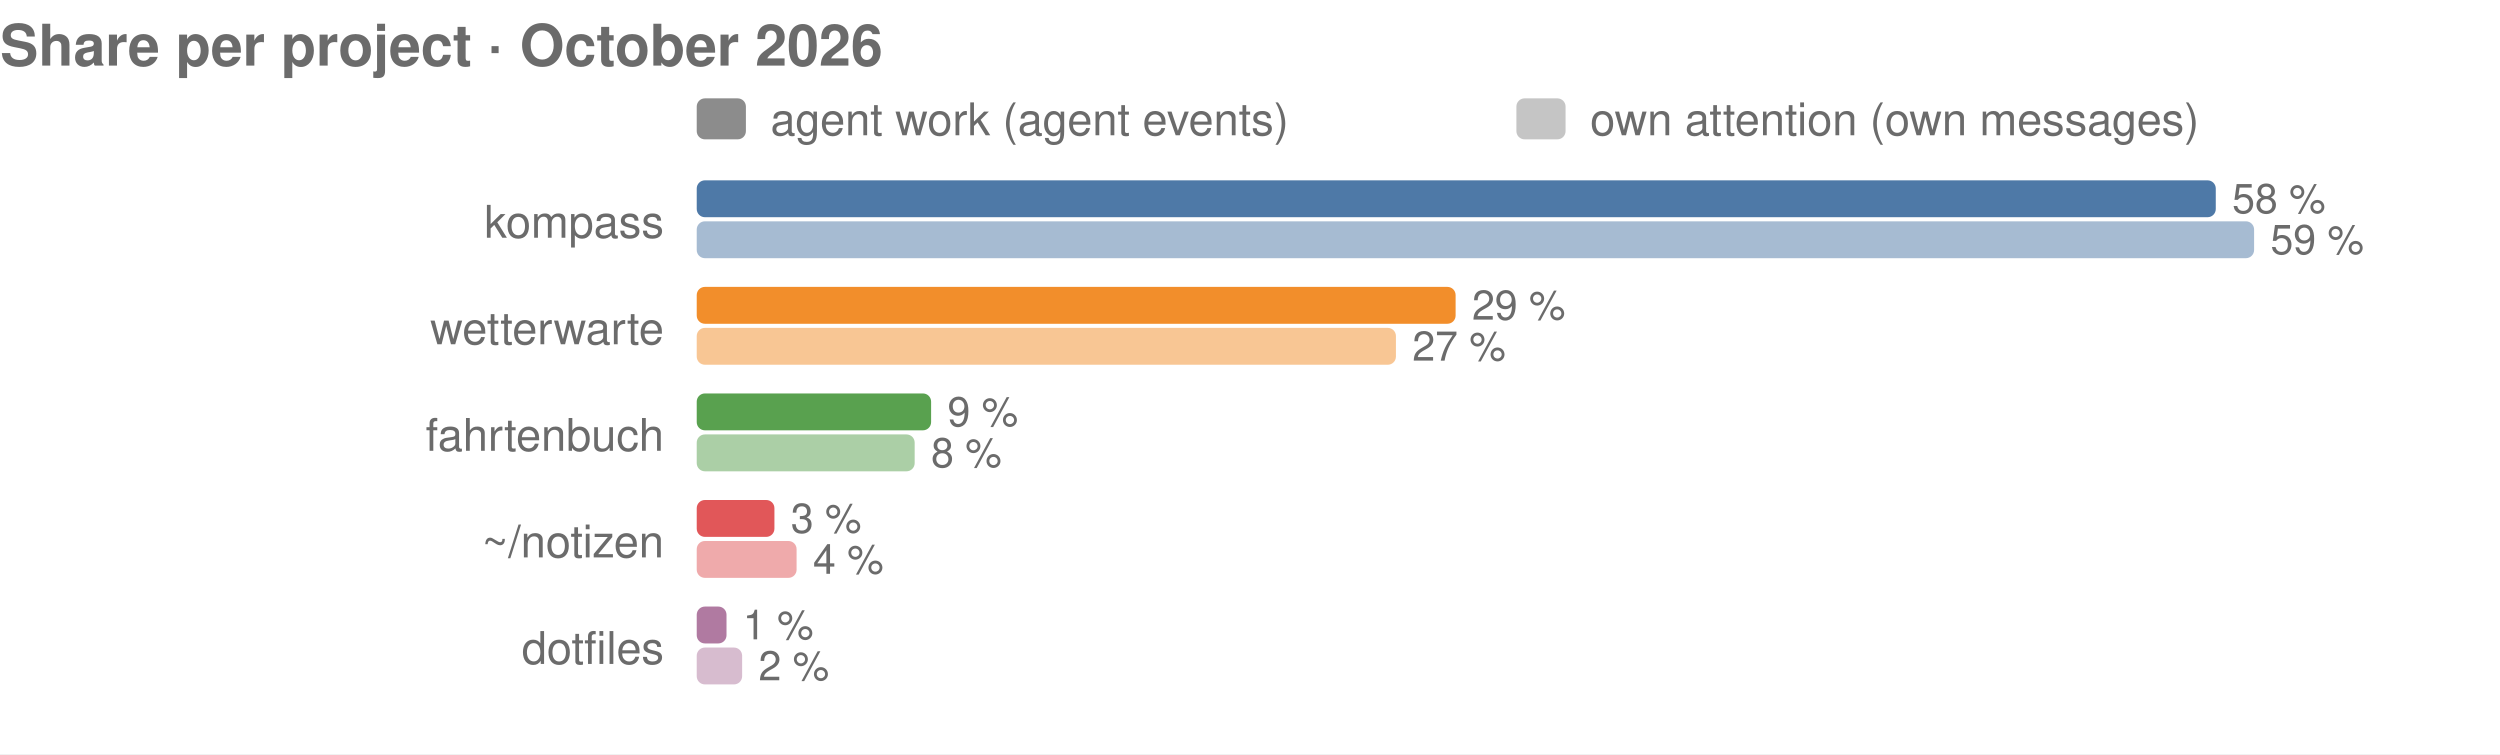
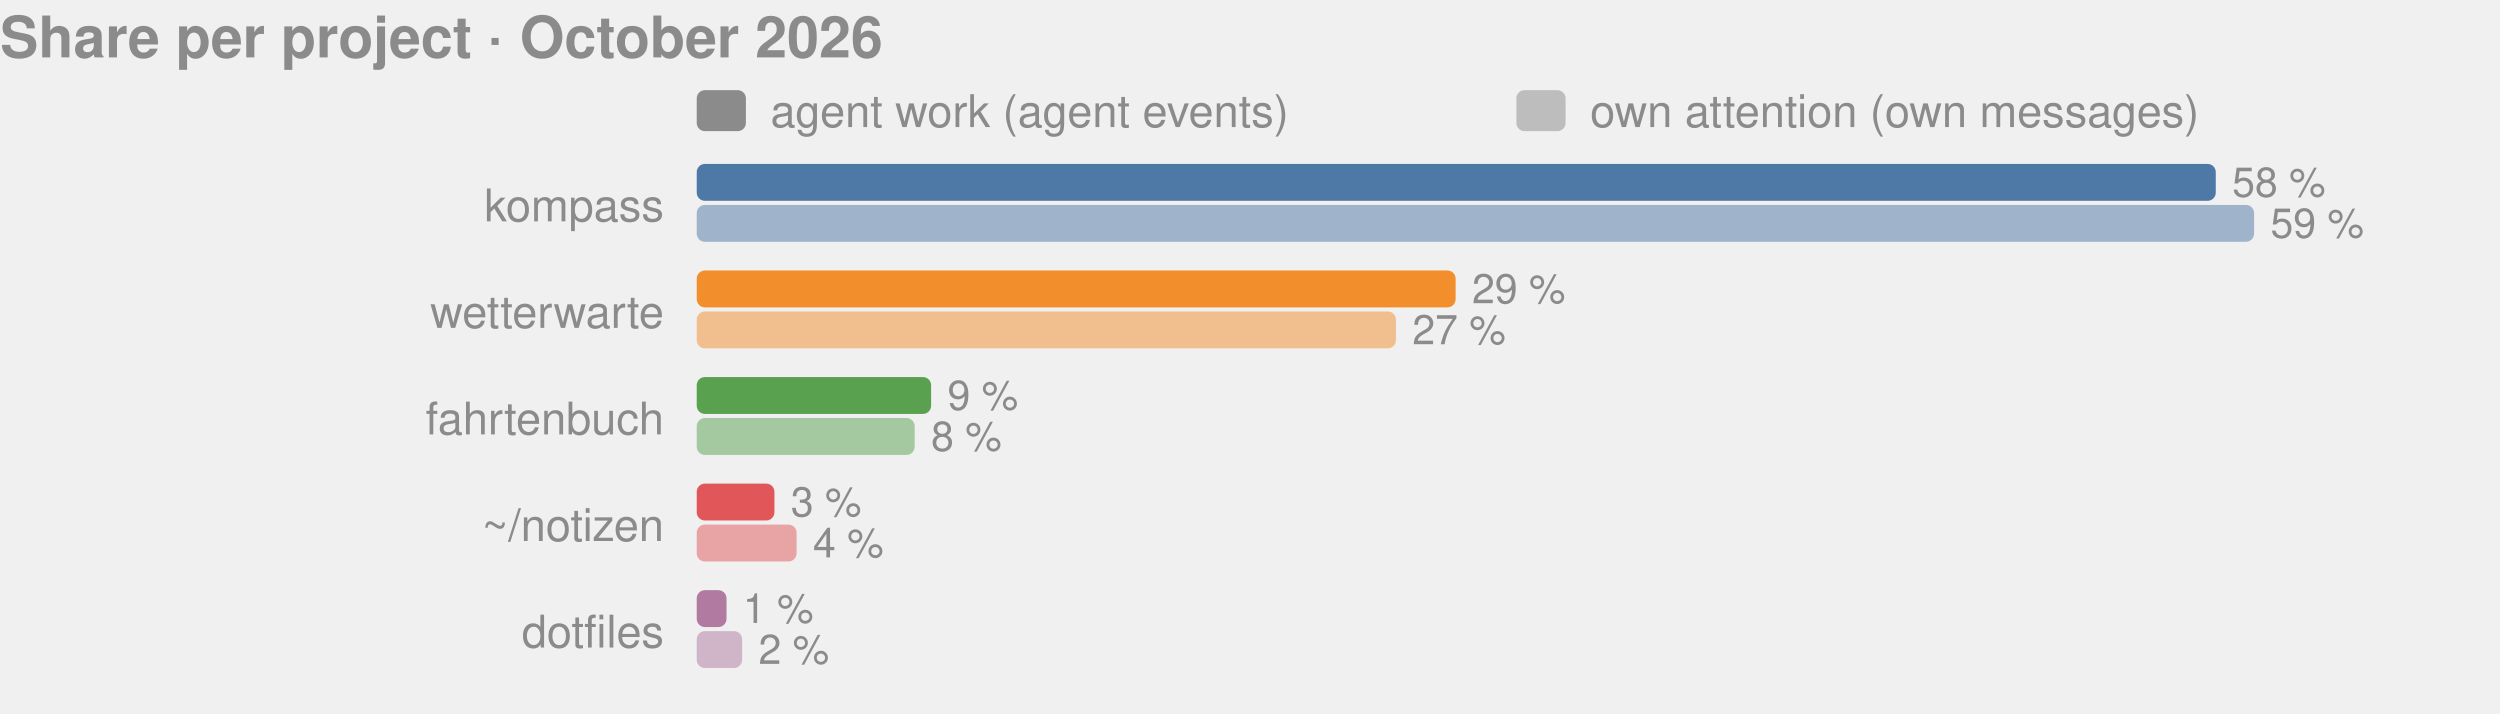
- <svg xmlns="http://www.w3.org/2000/svg" width="610" height="184" viewBox="0 0 610 184" font-family="-apple-system, 'Segoe UI', Helvetica, Arial, sans-serif">
-   <rect width="100%" height="100%" fill="#ffffff" />
-   <text x="0" y="16" font-size="14" font-weight="600" fill="#6b6b6b">Share per project · October 2026</text>
-   <rect x="170" y="24" width="12" height="10" rx="2" fill="#8c8c8c" />
-   <text x="188" y="33" font-size="11" fill="#6b6b6b">agent work (agent events)</text>
-   <rect x="370" y="24" width="12" height="10" rx="2" fill="#8c8c8c" fill-opacity="0.5" />
-   <text x="388" y="33" font-size="11" fill="#6b6b6b">own attention (own messages)</text>
-   <text x="162" y="58" font-size="11" text-anchor="end" fill="#6b6b6b">kompass</text>
-   <rect x="170" y="44" width="370.65" height="9" rx="2" fill="#4e79a7" />
-   <text x="544.65" y="52" font-size="10" fill="#6b6b6b">58 %</text>
-   <rect x="170" y="54" width="380" height="9" rx="2" fill="#4e79a7" fill-opacity="0.5" />
-   <text x="554" y="62" font-size="10" fill="#6b6b6b">59 %</text>
-   <text x="162" y="84" font-size="11" text-anchor="end" fill="#6b6b6b">wetterwarte</text>
-   <rect x="170" y="70" width="185.17" height="9" rx="2" fill="#f28e2b" />
-   <text x="359.17" y="78" font-size="10" fill="#6b6b6b">29 %</text>
-   <rect x="170" y="80" width="170.61" height="9" rx="2" fill="#f28e2b" fill-opacity="0.5" />
-   <text x="344.61" y="88" font-size="10" fill="#6b6b6b">27 %</text>
-   <text x="162" y="110" font-size="11" text-anchor="end" fill="#6b6b6b">fahrtenbuch</text>
-   <rect x="170" y="96" width="57.19" height="9" rx="2" fill="#59a14f" />
-   <text x="231.19" y="104" font-size="10" fill="#6b6b6b">9 %</text>
-   <rect x="170" y="106" width="53.18" height="9" rx="2" fill="#59a14f" fill-opacity="0.5" />
-   <text x="227.18" y="114" font-size="10" fill="#6b6b6b">8 %</text>
-   <text x="162" y="136" font-size="11" text-anchor="end" fill="#6b6b6b">~/notizen</text>
-   <rect x="170" y="122" width="18.96" height="9" rx="2" fill="#e15759" />
-   <text x="192.96" y="130" font-size="10" fill="#6b6b6b">3 %</text>
-   <rect x="170" y="132" width="24.37" height="9" rx="2" fill="#e15759" fill-opacity="0.5" />
-   <text x="198.37" y="140" font-size="10" fill="#6b6b6b">4 %</text>
-   <text x="162" y="162" font-size="11" text-anchor="end" fill="#6b6b6b">dotfiles</text>
-   <rect x="170" y="148" width="7.27" height="9" rx="2" fill="#b07aa1" />
-   <text x="181.27" y="156" font-size="10" fill="#6b6b6b">1 %</text>
-   <rect x="170" y="158" width="11.08" height="9" rx="2" fill="#b07aa1" fill-opacity="0.5" />
-   <text x="185.08" y="166" font-size="10" fill="#6b6b6b">2 %</text>
+ <svg xmlns="http://www.w3.org/2000/svg" width="610" height="174" viewBox="0 0 610 174" font-family="-apple-system, 'Segoe UI', Helvetica, Arial, sans-serif">
+   <text x="0" y="14" font-size="14" font-weight="600" fill="#8b8b8b">Share per project · October 2026</text>
+   <rect x="170" y="22" width="12" height="10" rx="2" fill="#8b8b8b" />
+   <text x="188" y="31" font-size="11" fill="#8b8b8b">agent work (agent events)</text>
+   <rect x="370" y="22" width="12" height="10" rx="2" fill="#8b8b8b" fill-opacity="0.5" />
+   <text x="388" y="31" font-size="11" fill="#8b8b8b">own attention (own messages)</text>
+   <text x="162" y="54" font-size="11" text-anchor="end" fill="#8b8b8b">kompass</text>
+   <rect x="170" y="40" width="370.65" height="9" rx="2" fill="#4e79a7" />
+   <text x="544.65" y="48" font-size="10" fill="#8b8b8b">58 %</text>
+   <rect x="170" y="50" width="380" height="9" rx="2" fill="#4e79a7" fill-opacity="0.5" />
+   <text x="554" y="58" font-size="10" fill="#8b8b8b">59 %</text>
+   <text x="162" y="80" font-size="11" text-anchor="end" fill="#8b8b8b">wetterwarte</text>
+   <rect x="170" y="66" width="185.17" height="9" rx="2" fill="#f28e2b" />
+   <text x="359.17" y="74" font-size="10" fill="#8b8b8b">29 %</text>
+   <rect x="170" y="76" width="170.61" height="9" rx="2" fill="#f28e2b" fill-opacity="0.5" />
+   <text x="344.61" y="84" font-size="10" fill="#8b8b8b">27 %</text>
+   <text x="162" y="106" font-size="11" text-anchor="end" fill="#8b8b8b">fahrtenbuch</text>
+   <rect x="170" y="92" width="57.19" height="9" rx="2" fill="#59a14f" />
+   <text x="231.19" y="100" font-size="10" fill="#8b8b8b">9 %</text>
+   <rect x="170" y="102" width="53.18" height="9" rx="2" fill="#59a14f" fill-opacity="0.5" />
+   <text x="227.18" y="110" font-size="10" fill="#8b8b8b">8 %</text>
+   <text x="162" y="132" font-size="11" text-anchor="end" fill="#8b8b8b">~/notizen</text>
+   <rect x="170" y="118" width="18.96" height="9" rx="2" fill="#e15759" />
+   <text x="192.96" y="126" font-size="10" fill="#8b8b8b">3 %</text>
+   <rect x="170" y="128" width="24.37" height="9" rx="2" fill="#e15759" fill-opacity="0.5" />
+   <text x="198.37" y="136" font-size="10" fill="#8b8b8b">4 %</text>
+   <text x="162" y="158" font-size="11" text-anchor="end" fill="#8b8b8b">dotfiles</text>
+   <rect x="170" y="144" width="7.27" height="9" rx="2" fill="#b07aa1" />
+   <text x="181.27" y="152" font-size="10" fill="#8b8b8b">1 %</text>
+   <rect x="170" y="154" width="11.08" height="9" rx="2" fill="#b07aa1" fill-opacity="0.5" />
+   <text x="185.08" y="162" font-size="10" fill="#8b8b8b">2 %</text>
</svg>
